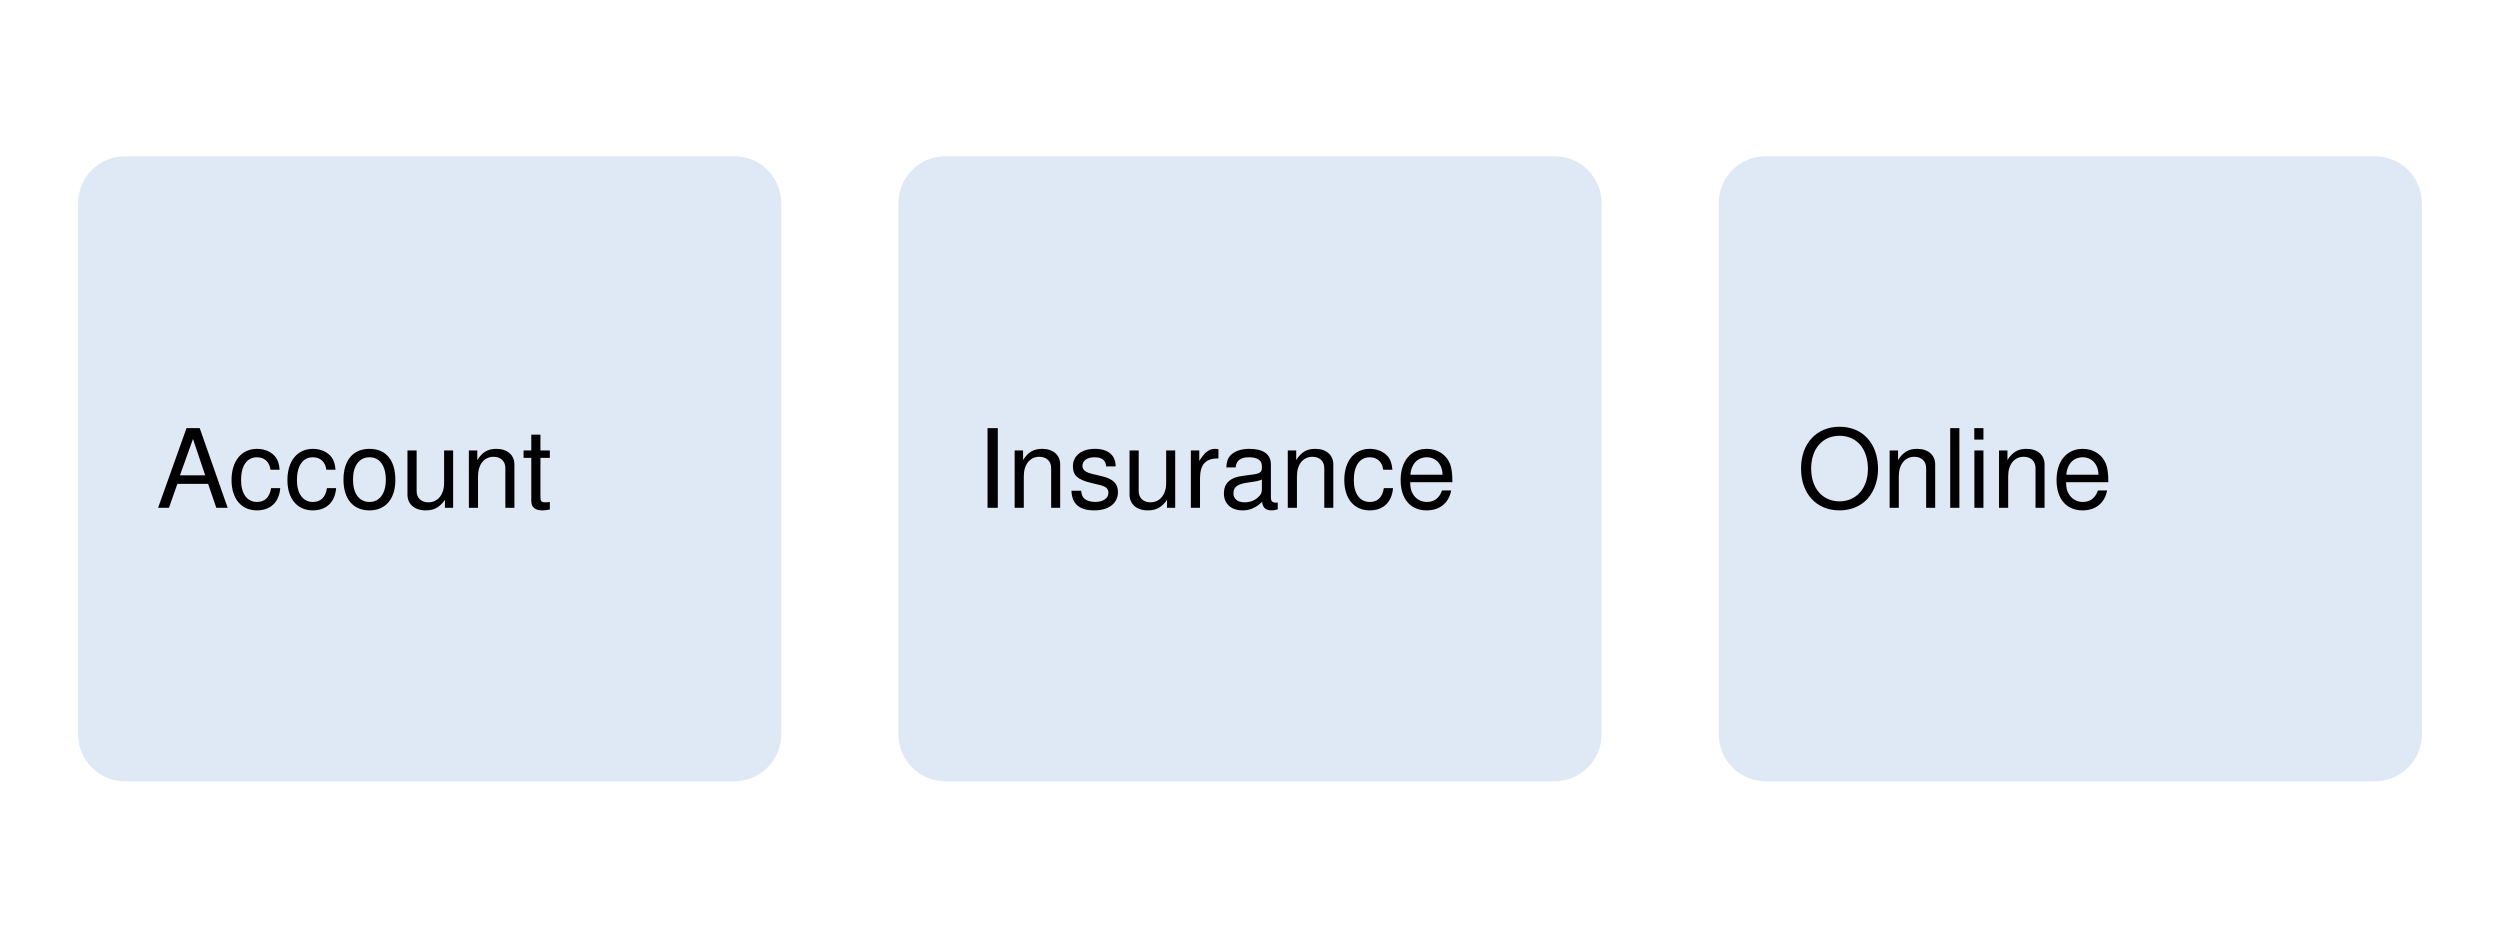
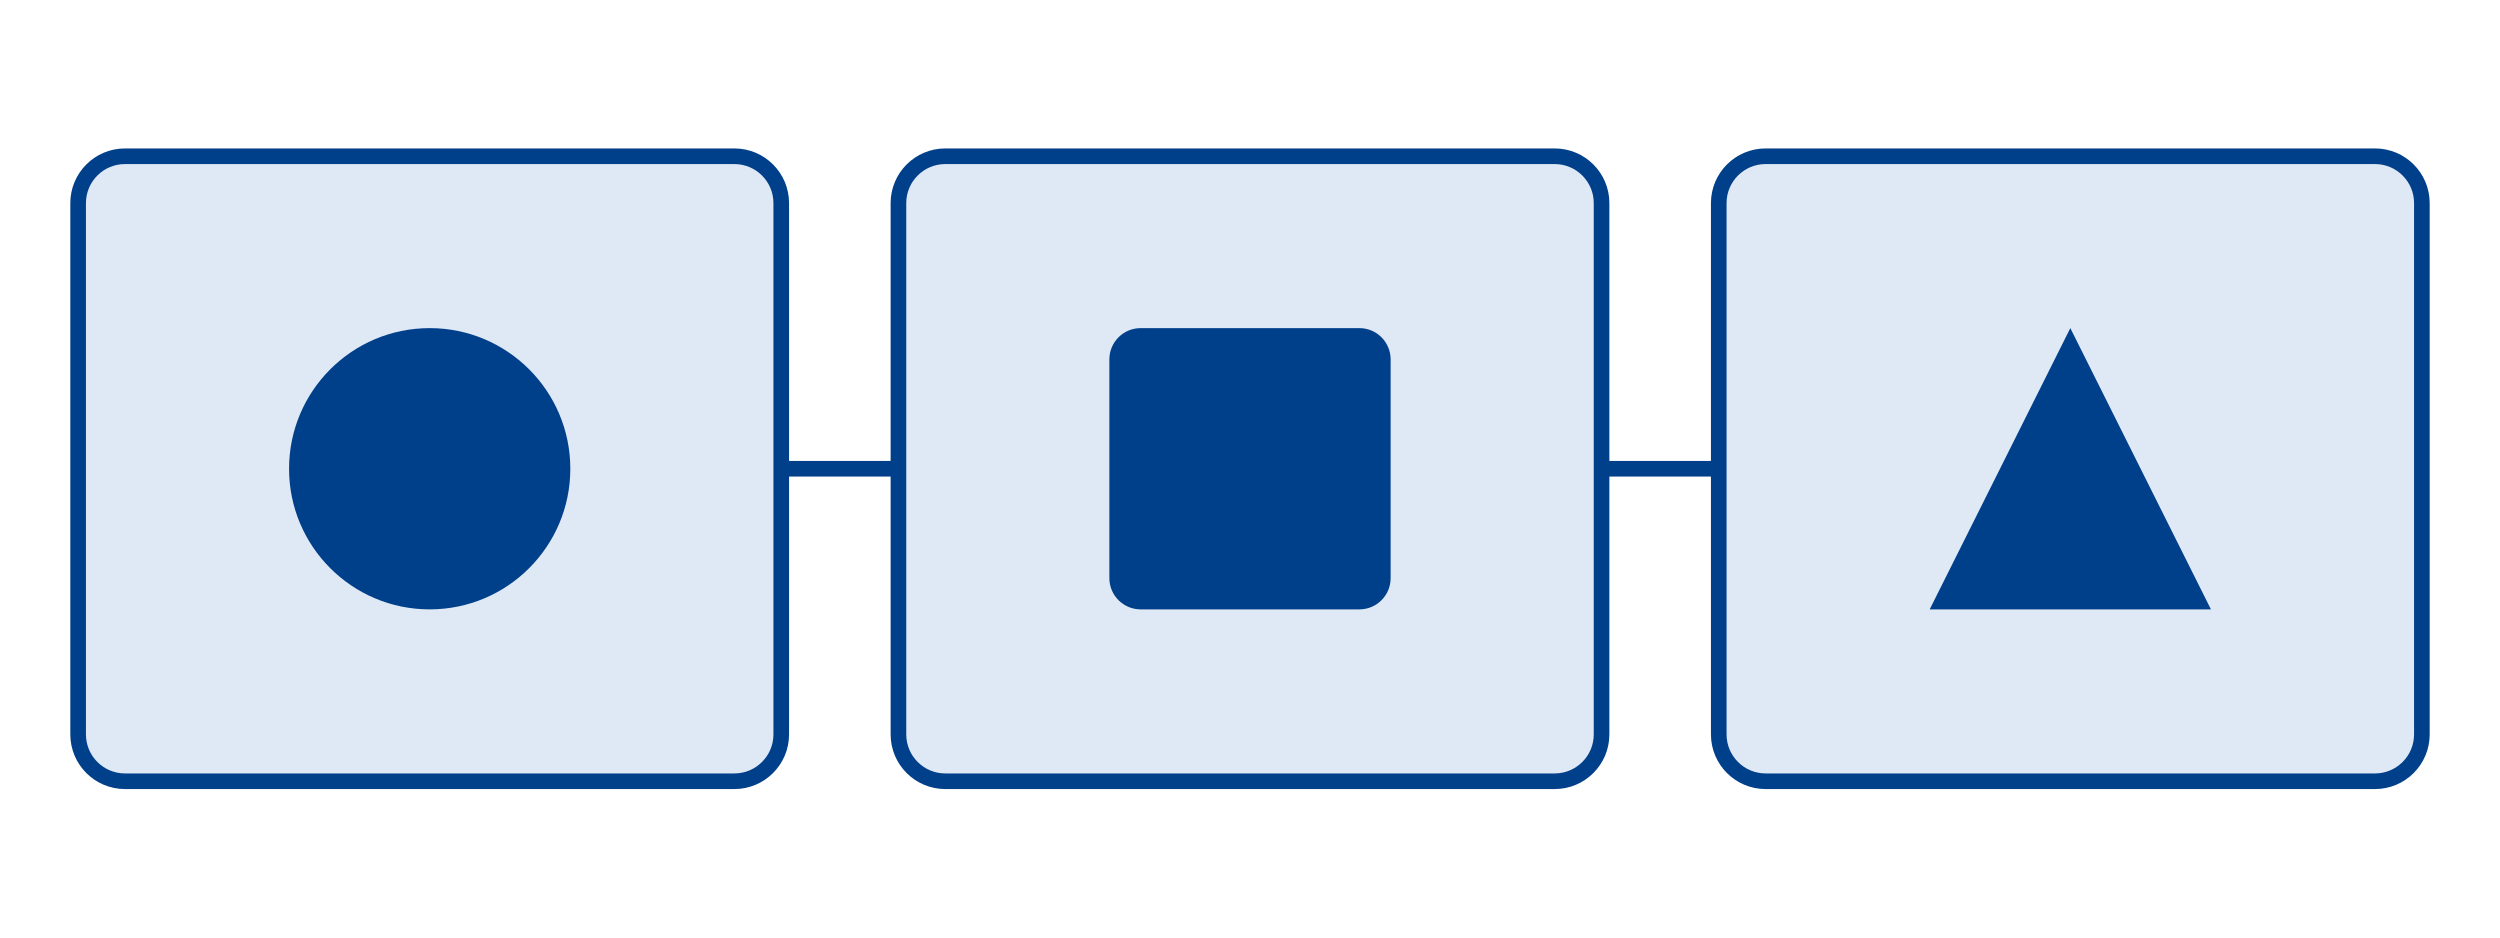
<svg xmlns="http://www.w3.org/2000/svg" width="320" height="120" viewBox="0 0 320 120">
-   <rect x="10" y="20" width="90" height="80" rx="6" fill="#dfe8f5" />
-   <rect x="115" y="20" width="90" height="80" rx="6" fill="#dfe8f5" />
-   <rect x="220" y="20" width="90" height="80" rx="6" fill="#dfe8f5" />
-   <text x="20" y="65" font-family="Helvetica, Arial, sans-serif" font-size="14">Account</text>
-   <text x="125" y="65" font-family="Helvetica, Arial, sans-serif" font-size="14">Insurance</text>
-   <text x="230" y="65" font-family="Helvetica, Arial, sans-serif" font-size="14">Online</text>
+   <rect x="10" y="20" width="90" height="80" rx="6" fill="#dfe8f5" stroke="#003f8a" stroke-width="2" />
+   <rect x="115" y="20" width="90" height="80" rx="6" fill="#dfe8f5" stroke="#003f8a" stroke-width="2" />
+   <rect x="220" y="20" width="90" height="80" rx="6" fill="#dfe8f5" stroke="#003f8a" stroke-width="2" />
+   <circle cx="55" cy="60" r="18" fill="#003f8a" />
+   <rect x="142" y="42" width="36" height="36" rx="4" fill="#003f8a" />
+   <polygon points="265,42 283,78 247,78" fill="#003f8a" />
+   <line x1="100" y1="60" x2="115" y2="60" stroke="#003f8a" stroke-width="2" />
+   <line x1="205" y1="60" x2="220" y2="60" stroke="#003f8a" stroke-width="2" />
</svg>
